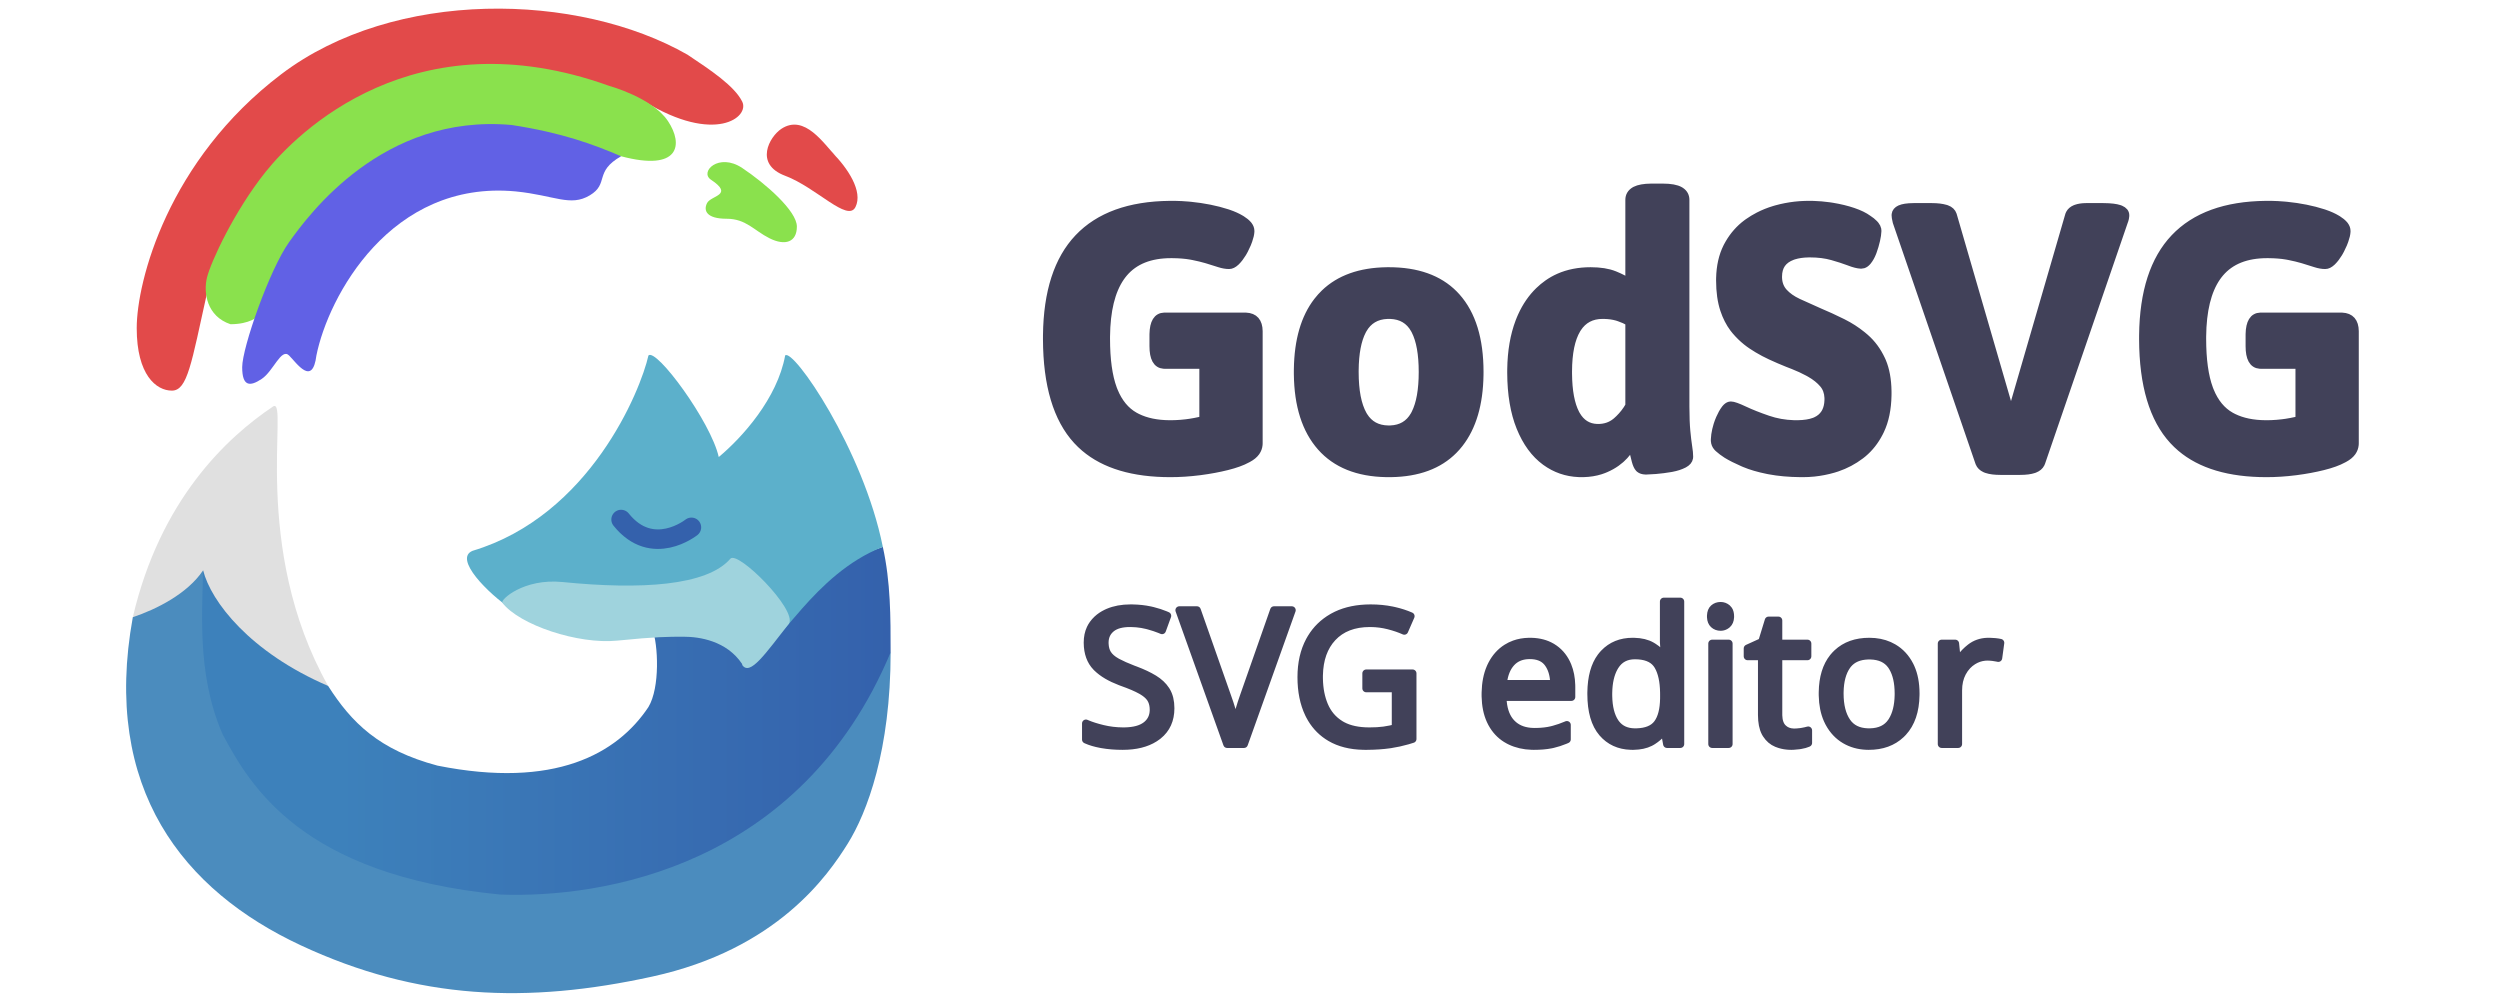
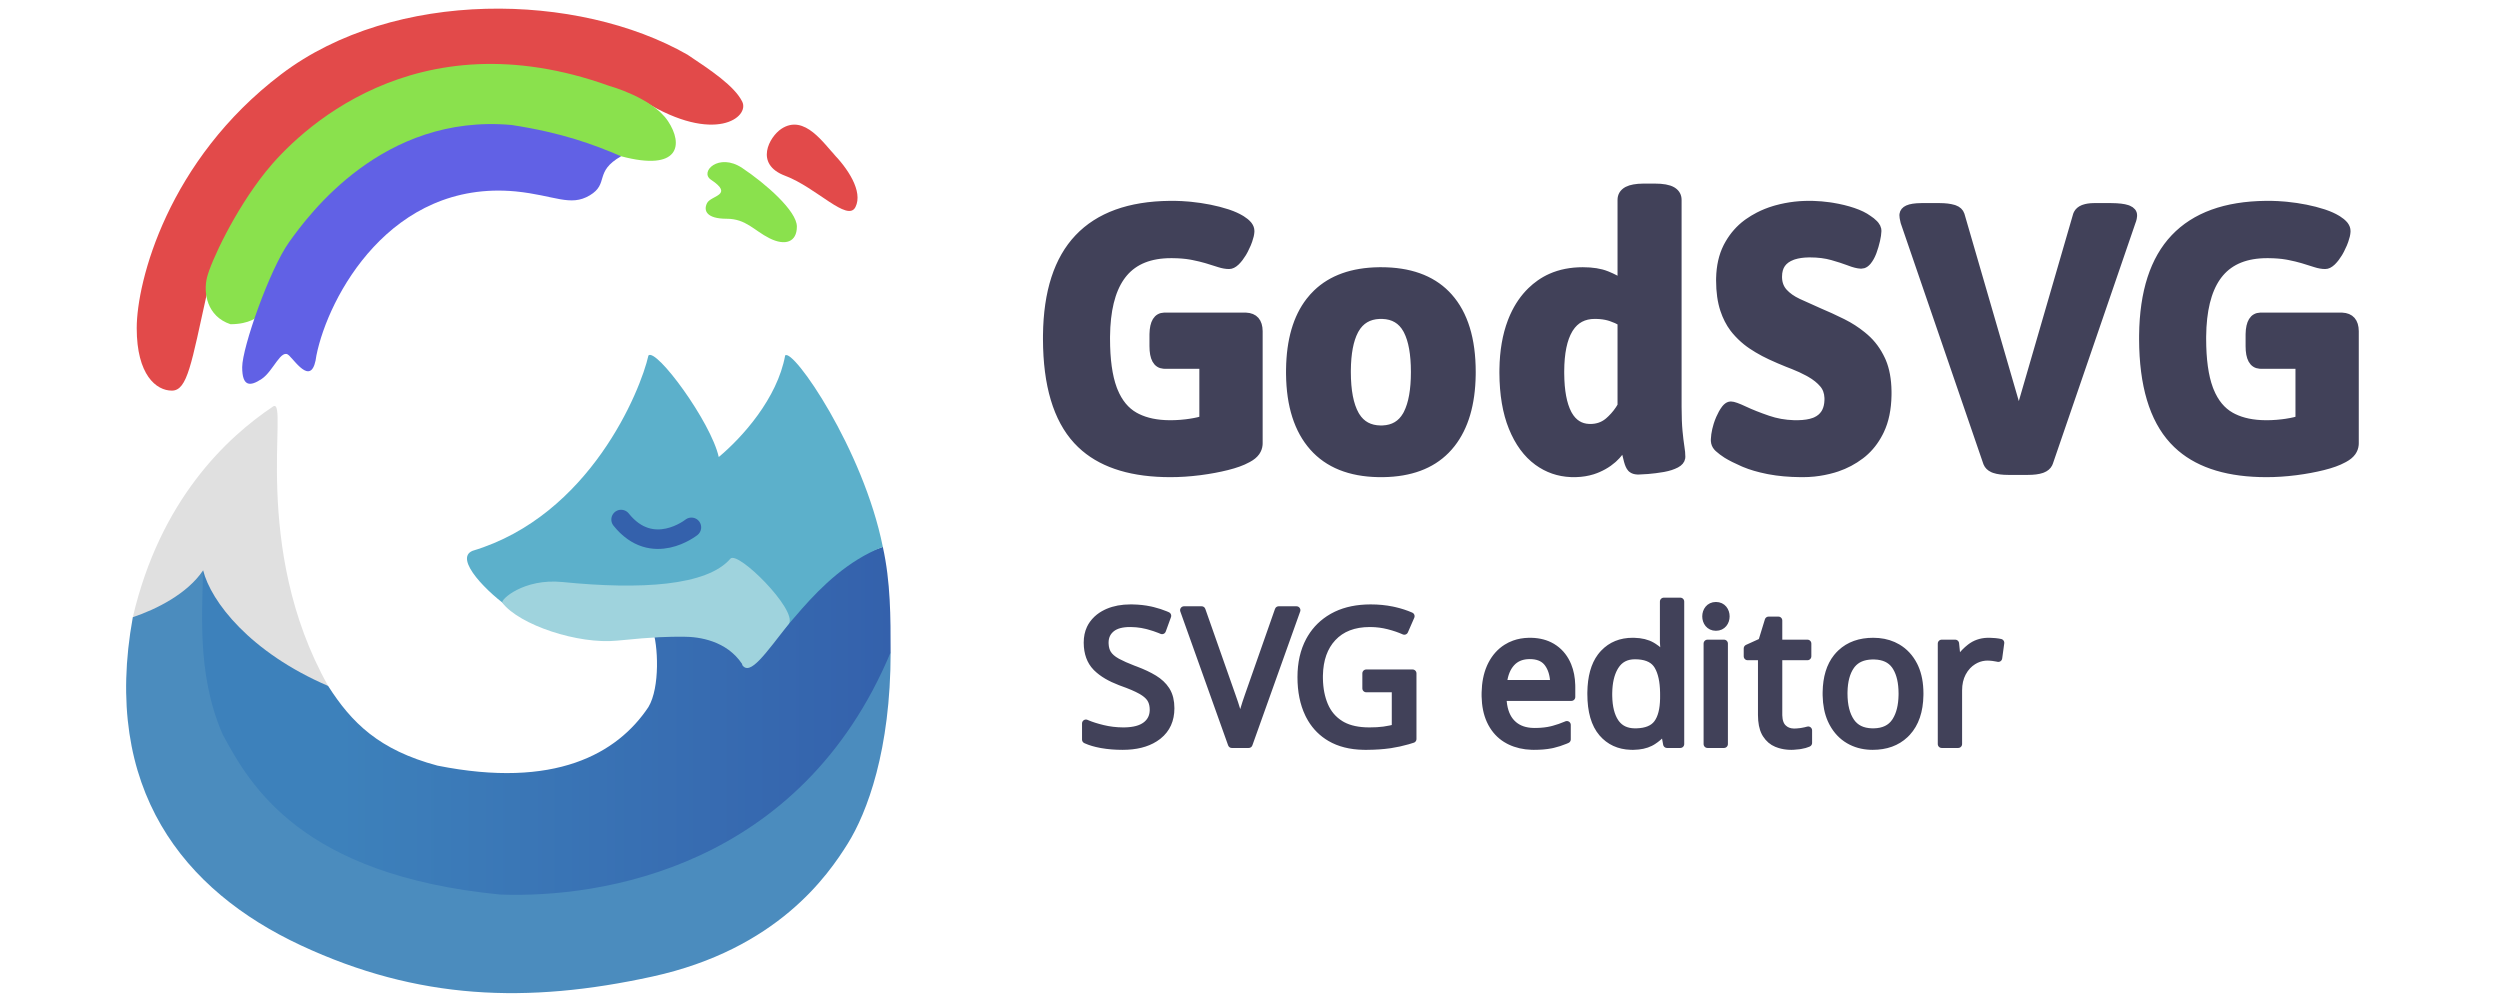
<svg xmlns="http://www.w3.org/2000/svg" width="320" height="128" viewBox="0 0 320 128">
  <linearGradient id="a" x2="1">
    <stop stop-color="#3d81bb" offset=".2" />
    <stop stop-color="#3461ac" offset="1" />
  </linearGradient>
  <path d="M114 83.5c0 12.5-3 20.5-5.5 24.5s-9 13.5-25 17-30 3-45-4S13 101 17 79l9-8q23 51 79 18z" fill="#4b8cbe" />
  <path d="M42 87.8c3 4.7 6.5 8.2 14 10.2 15 3 23-1.5 27-7.5 1.5-2.5 1.25-8 .5-10L113 70c1 4.5 1 9 1 13.5-11.5 27.5-37 31.5-50 31-25.5-2.5-32-14-35.5-20.5C25 86 26 77.5 26 72z" fill="url(#a)" />
  <path d="M17 79c3.5-15 12-23 18-27 2-1-3 18 7 35.8C32 83.5 27 77 26 73c-2 3-6 5-9 6z" fill="#e0e0e0" />
  <path d="M65.5 78c-3-2-7.5-6.5-5-7.5C75.5 66 82 50 83 45.5c1-1 8 8.5 9 13 3-2.5 7.5-7.5 8.5-13 1-1 10 12 12.5 24.5-9 3.5-13.5 13.5-15 12z" fill="#5cb0cb" />
  <path d="M95 85c-2-3-5.5-3.5-7.5-3.5s-3.5 0-8.5.5-12.5-2-14.7-4.84C64 76.8 67 74 72 74.5c10 1 18.5.5 21.5-3 1-1 8.5 6.5 7.5 8.31-3 3.8-5 6.8-6 5.3z" fill="#9fd3dd" />
  <path d="M88.5 67.5s-5 4-9-1" fill="none" stroke="#3461ac" stroke-width="2.5" stroke-linecap="round" />
  <path d="M26.5 37.5C24.5 46.5 24 50 22 50s-4.5-2-4.5-8 4-21.5 18.5-32.5S74-1 88 7c3 2 6 4 7 6s-3.5 5.5-12.5 0L68 9.5zm80-18c2 2 4 5 3 7s-5-2.5-9-4-2-5-.5-6c3-2 5.5 2 7 3.5z" fill="#e24a4a" />
  <path d="M78 11s5.5 1.5 7.5 4.5 1.5 6.5-6 4.5q-32-5.5-46.5 20.5s-1 1-3.5 1c-3-1-3.5-4-3-6S30 27 34 22 53 2 78 11zm13 12c-1.5-1 1-3.5 4-1.5s7 5.5 7 7.5-1.5 2.5-3.5 1.5-3-2.5-5.5-2.5-3-1-2.5-2 3.5-1 .5-3z" fill="#8ae14d" />
  <path d="M79.5 20c-3.5 2-1.5 3.5-4 5s-4.5 0-9.5-.5C50 23 42 38 40.5 45.5c-.5 4-2.5 1-3.5 0s-2 2-3.5 3-2.5 1-2.5-1.5 3.5-12.5 6-16 12-16.5 28.5-15c6.5 1 10.5 2.5 14 4z" fill="#6161e5" />
-   <path d="M156.368 52.848l-2.352 3.552v-9.696h-4.944a1.623 1.623 0 01-.121-.004q-1.319-.099-1.319-2.396v-1.392a7.633 7.633 0 01.001-.148q.043-2.211 1.388-2.251a1.683 1.683 0 01.051-.001h10.272a3.099 3.099 0 01.136.003q1.622.071 1.64 1.876a4.086 4.086 0 010 .041v14.304a2.075 2.075 0 01-.009.192q-.046.493-.331.907a2.098 2.098 0 01-.02.029q-.33.461-1.001.822a4.859 4.859 0 01-.127.066q-.96.528-2.592.936-1.577.394-3.401.632a36.325 36.325 0 01-.127.016q-1.896.24-3.72.24-7.11 0-10.955-3.265a10.965 10.965 0 01-.973-.935q-3.835-4.169-3.864-12.948a40.579 40.579 0 010-.132 35.974 35.974 0 01.002-.4q.093-8.292 4.03-12.44 3.955-4.166 11.696-4.246a29.47 29.47 0 01.304-.002 22.513 22.513 0 01.435.004q.773.015 1.578.083a26.511 26.511 0 01.363.033 24.686 24.686 0 011.218.15 24.502 24.502 0 011.206.21q1.2.24 2.232.576a12.113 12.113 0 01.191.064q.909.313 1.561.704a5.209 5.209 0 01.136.082q.481.301.776.638a1.714 1.714 0 01.078.095q.129.172.194.353a1.087 1.087 0 01.064.368 1.886 1.886 0 01-.002.092q-.023.458-.262 1.132a8.808 8.808 0 01-.169.44q-.157.376-.351.746a9.821 9.821 0 01-.152.278 7.278 7.278 0 01-.103.176q-.365.604-.785 1.024a2.828 2.828 0 01-.075.072q-.439.408-.837.408-.576 0-1.248-.216-.614-.197-1.387-.434a155.504 155.504 0 00-.149-.046 13.763 13.763 0 00-.164-.049q-.736-.215-1.652-.397a26.554 26.554 0 00-.176-.034 9.405 9.405 0 00-.143-.026q-1.007-.177-2.326-.189a21.292 21.292 0 00-.195-.001q-3.994 0-6.035 2.403a6.643 6.643 0 00-.229.285 7.089 7.089 0 00-.187.258q-1.805 2.614-1.852 7.585a28.298 28.298 0 00-.001.269q0 4.022.886 6.412a9.188 9.188 0 00.026.068 9.596 9.596 0 00.088.222q.91 2.226 2.648 3.21a6.65 6.65 0 00.335.177q1.702.839 4.132.855a14.391 14.391 0 00.093 0 17.272 17.272 0 00.625-.011q.724-.026 1.432-.114a16.255 16.255 0 00.487-.067q1.223-.188 2.284-.514a13.676 13.676 0 00.044-.014 13.624 13.624 0 00.133-.042q.898-.29 1.463-.614a4.082 4.082 0 00.108-.064zM296.672 52.848l-2.352 3.552v-9.696h-4.944a1.623 1.623 0 01-.121-.004q-1.319-.099-1.319-2.396v-1.392a7.633 7.633 0 01.001-.148q.043-2.211 1.388-2.251a1.683 1.683 0 01.051-.001h10.272a3.099 3.099 0 01.136.003q1.622.071 1.64 1.876a4.086 4.086 0 010 .041v14.304a2.075 2.075 0 01-.009.192q-.046.493-.331.907a2.098 2.098 0 01-.02.029q-.33.461-1.001.822a4.859 4.859 0 01-.127.066q-.96.528-2.592.936-1.577.394-3.401.632a36.325 36.325 0 01-.127.016q-1.896.24-3.72.24-7.11 0-10.955-3.265a10.965 10.965 0 01-.973-.935q-3.835-4.169-3.864-12.948a40.579 40.579 0 010-.132 35.974 35.974 0 01.002-.4q.093-8.292 4.03-12.44 3.955-4.166 11.696-4.246a29.47 29.47 0 01.304-.002 22.513 22.513 0 01.435.004q.773.015 1.578.083a26.511 26.511 0 01.363.033 24.686 24.686 0 011.218.15 24.502 24.502 0 011.206.21q1.2.24 2.232.576a12.113 12.113 0 01.191.064q.909.313 1.561.704a5.209 5.209 0 01.136.082q.481.301.776.638a1.714 1.714 0 01.078.095q.129.172.194.353a1.087 1.087 0 01.064.368 1.886 1.886 0 01-.002.092q-.023.458-.262 1.132a8.808 8.808 0 01-.169.44q-.157.376-.351.746a9.821 9.821 0 01-.152.278 7.278 7.278 0 01-.103.176q-.365.604-.785 1.024a2.828 2.828 0 01-.075.072q-.439.408-.837.408-.576 0-1.248-.216-.614-.197-1.387-.434a155.504 155.504 0 00-.149-.046 13.763 13.763 0 00-.164-.049q-.736-.215-1.652-.397a26.554 26.554 0 00-.176-.034 9.405 9.405 0 00-.143-.026q-1.007-.177-2.326-.189a21.292 21.292 0 00-.195-.001q-3.994 0-6.035 2.403a6.643 6.643 0 00-.229.285 7.089 7.089 0 00-.187.258q-1.805 2.614-1.852 7.585a28.298 28.298 0 00-.001.269q0 4.022.886 6.412a9.188 9.188 0 00.026.068 9.596 9.596 0 00.088.222q.91 2.226 2.648 3.21a6.65 6.65 0 00.335.177q1.702.839 4.132.855a14.391 14.391 0 00.093 0 17.272 17.272 0 00.625-.011q.724-.026 1.432-.114a16.255 16.255 0 00.487-.067q1.223-.188 2.284-.514a13.676 13.676 0 00.044-.014 13.624 13.624 0 00.133-.042q.898-.29 1.463-.614a4.082 4.082 0 00.108-.064zM258.56 60.288h-2.496q-1.105 0-1.762-.224a2.536 2.536 0 01-.11-.04 2.105 2.105 0 01-.117-.05q-.522-.242-.713-.7a1.296 1.296 0 01-.034-.09l-10.56-30.768q-.048-.24-.096-.456a2.205 2.205 0 01-.023-.12q-.025-.15-.025-.288a.898.898 0 01.007-.11q.055-.445.566-.681a1.745 1.745 0 01.003-.001q.549-.252 1.709-.263a11.362 11.362 0 01.115-.001h2.256q1.056 0 1.776.216a2.139 2.139 0 01.109.036q.626.225.803.756l7.344 25.296h.192l7.344-25.296a1.306 1.306 0 01.069-.158q.213-.407.699-.61a2.464 2.464 0 01.139-.053q.487-.169 1.157-.185a5.963 5.963 0 01.144-.002h2.064a17.082 17.082 0 01.165.001q1.326.013 1.986.234a2.199 2.199 0 01.081.029 2.092 2.092 0 01.084.034q.612.263.612.758a1.632 1.632 0 01-.005.122q-.009.118-.034.244a2.3 2.3 0 01-.009.042q-.048.216-.144.456l-10.56 30.768a1.27 1.27 0 01-.072.172q-.225.445-.792.668a2.534 2.534 0 01-.108.04q-.658.224-1.764.224zM230.47 60.575q-2.22-.021-3.998-.359a23.065 23.065 0 01-.235-.046q-1.7-.341-2.94-.862a10.385 10.385 0 01-.065-.028 28.646 28.646 0 01-.166-.072q-1.232-.537-2.042-1.032-.628-.404-1.047-.787a4.945 4.945 0 01-.057-.053 1.591 1.591 0 01-.098-.101q-.304-.343-.331-.794a1.487 1.487 0 01-.003-.089 4.171 4.171 0 01.003-.146q.018-.523.165-1.174a8.063 8.063 0 01.171-.635q.131-.418.309-.829.312-.72.672-1.2a2.18 2.18 0 01.056-.072q.261-.319.535-.389a.62.62 0 01.153-.019q.432 0 1.704.6t3.024 1.2q1.585.543 3.307.595a12.139 12.139 0 00.365.005 11.148 11.148 0 00.172-.001q1.276-.02 2.108-.335a3.376 3.376 0 00.176-.072q.749-.333 1.158-.968a2.546 2.546 0 00.01-.016 2.526 2.526 0 00.13-.231q.296-.598.323-1.423a5.133 5.133 0 00.003-.17 3.941 3.941 0 00-.004-.178q-.047-1.034-.644-1.742-.648-.768-1.704-1.368a14.162 14.162 0 00-.251-.139q-.866-.469-1.899-.877a21.296 21.296 0 00-.226-.088 39.066 39.066 0 01-.496-.193q-1.076-.428-2.168-.935a17.611 17.611 0 01-1.671-.883 17.855 17.855 0 01-.729-.461 9.655 9.655 0 01-.699-.513q-.745-.6-1.389-1.359a6.852 6.852 0 01-.255-.32q-.755-1.007-1.209-2.368-.528-1.584-.528-3.744a13.316 13.316 0 01.003-.301q.052-2.283.893-3.969a7.244 7.244 0 01.088-.17 9.556 9.556 0 01.19-.34q.886-1.512 2.237-2.523a8.425 8.425 0 01.189-.137 11.204 11.204 0 011.334-.808q.96-.495 2.031-.815a12.714 12.714 0 01.283-.081 15.537 15.537 0 011.142-.267q1.199-.233 2.432-.275a16.025 16.025 0 01.554-.01 19.41 19.41 0 01.573.008q1.017.03 2.002.168a17.802 17.802 0 01.425.064q1.464.24 2.664.648 1.2.408 1.92.936.45.286.761.608a3.077 3.077 0 01.103.112 1.918 1.918 0 01.069.084q.201.257.251.515a.892.892 0 01.016.169 2.962 2.962 0 01-.001.092q-.015.458-.167 1.132-.168.744-.432 1.464a5.767 5.767 0 01-.066.171q-.244.607-.582 1.029a2.084 2.084 0 01-.066.079q-.247.279-.514.364a.774.774 0 01-.236.037 1.983 1.983 0 01-.092-.002q-.557-.026-1.42-.358a17.171 17.171 0 00-.118-.045q-.897-.337-2.09-.675-1.272-.36-2.856-.36a10.433 10.433 0 00-.166.001q-1.111.018-1.914.275a4.244 4.244 0 00-.176.06q-.912.336-1.368.984-.455.646-.456 1.65a4.329 4.329 0 000 .006 3.847 3.847 0 00.004.185q.052 1.077.716 1.807.683.752 1.82 1.287a8.293 8.293 0 00.124.057 1075.979 1075.979 0 00.289.13q1.098.495 2.327 1.046 1.415.593 2.873 1.317a54.655 54.655 0 01.151.075q1.32.66 2.463 1.586a13.673 13.673 0 01.369.31q1.296 1.128 2.088 2.832a6.731 6.731 0 01.096.216q.661 1.565.694 3.797a15.97 15.97 0 01.002.235 16.715 16.715 0 01-.003.307q-.048 2.633-.933 4.493a10.154 10.154 0 01-.15.303q-.811 1.568-2.059 2.617a7.848 7.848 0 01-.311.248q-1.383 1.048-3.021 1.601a11.012 11.012 0 01-.483.151q-1.222.351-2.464.479a13.911 13.911 0 01-1.424.073 31.381 31.381 0 01-.298-.001zM208.544 36.192v-10.608q0-.768.696-1.176a1.781 1.781 0 01.09-.049q.668-.342 2.003-.358a11.137 11.137 0 01.139-.001h1.344q1.522 0 2.219.4a1.693 1.693 0 01.013.008 1.851 1.851 0 01.105.066q.591.402.591 1.11v26.256a71.89 71.89 0 000 .228q.007 1.952.12 3.132.113 1.179.227 1.908a14.939 14.939 0 00.013.084q.12.744.12 1.272a.896.896 0 01-.012.145q-.076.466-.655.776a2.351 2.351 0 01-.029.015q-.653.338-1.559.506a8.189 8.189 0 01-.121.022q-.984.168-1.872.24a48.483 48.483 0 01-.109.009q-.756.059-1.119.063a4.558 4.558 0 01-.044 0 2.342 2.342 0 01-.105-.002q-.467-.021-.725-.233a.791.791 0 01-.034-.029.837.837 0 01-.058-.058q-.247-.276-.418-.911a5.192 5.192 0 01-.004-.015q-.183-.685-.452-1.935a99.166 99.166 0 01-.028-.129q-.499.998-1.362 1.781a6.8 6.8 0 01-.102.091 6.789 6.789 0 01-.519.41q-.621.442-1.357.76a8.208 8.208 0 01-.308.126 6.604 6.604 0 01-.387.135q-.978.308-2.122.341a9.586 9.586 0 01-.275.004 8.835 8.835 0 01-.362-.007q-2.367-.097-4.259-1.473a8.307 8.307 0 01-.011-.008q-2.04-1.488-3.216-4.392-1.159-2.862-1.176-6.959a29.452 29.452 0 010-.121 25.337 25.337 0 01.003-.367q.05-3.448 1.044-6.065a13.076 13.076 0 01.153-.384 12.826 12.826 0 01.144-.333q.862-1.913 2.226-3.235a9.271 9.271 0 011.11-.92 8.326 8.326 0 011.426-.809q1.802-.799 4.07-.799 1.824 0 3.024.48a14.532 14.532 0 01.148.06q.999.413 1.648.86a5.199 5.199 0 01.124.088zM208.544 51.936v-10.704a3.757 3.757 0 00-.102-.063q-.469-.277-1.174-.521a10.559 10.559 0 00-.116-.04 4.72 4.72 0 00-.206-.064q-.715-.202-1.611-.222a8.919 8.919 0 00-.199-.002q-2.127 0-3.229 1.714a4.765 4.765 0 00-.083.134q-1.091 1.826-1.104 5.362a23.262 23.262 0 000 .086 25.006 25.006 0 00.001.217q.029 3.321.946 5.086a5.238 5.238 0 00.013.025 4.808 4.808 0 00.092.167q.915 1.582 2.624 1.654a3.915 3.915 0 00.164.003q1.294 0 2.235-.747a3.659 3.659 0 00.141-.117 8.052 8.052 0 00.299-.276q.381-.371.702-.782a7.404 7.404 0 00.607-.91zM177.422 60.573q-5.451-.102-8.334-3.357-2.91-3.286-2.975-9.325a25.768 25.768 0 01-.001-.275 26.024 26.024 0 01.003-.366q.077-5.531 2.523-8.694a9.514 9.514 0 01.45-.54 9.206 9.206 0 01.457-.473q2.861-2.76 7.938-2.837a19.341 19.341 0 01.293-.002q5.401 0 8.335 2.961a9.136 9.136 0 01.329.351q2.952 3.312 2.952 9.6a25.836 25.836 0 01-.003.375q-.081 5.584-2.593 8.796a9.772 9.772 0 01-.356.429 9.201 9.201 0 01-.38.407q-2.848 2.871-7.989 2.951a19.059 19.059 0 01-.295.002 18.991 18.991 0 01-.354-.003zM177.776 54.96a5.236 5.236 0 00.209-.004q2.056-.082 3.042-1.802a4.565 4.565 0 00.037-.066 5.439 5.439 0 00.094-.179q.938-1.862.938-5.293 0-3.438-.941-5.278a5.277 5.277 0 00-.091-.17q-.99-1.773-3.107-1.845a5.331 5.331 0 00-.181-.003 5.308 5.308 0 00-.209.004q-2.096.083-3.103 1.844a5.245 5.245 0 00-.097.177q-.929 1.783-.958 5.061a24.017 24.017 0 00-.001.21q0 3.6 1.056 5.472a4.547 4.547 0 00.102.171q1.042 1.673 3.138 1.701a5.371 5.371 0 00.072 0zM174.88 88.112v-1.92h5.928v8.4a18.003 18.003 0 01-.654.201q-1.07.306-2.154.471a15.466 15.466 0 01-.179.026q-1.261.178-2.817.189a29.42 29.42 0 01-.22.001 12.952 12.952 0 01-.289-.003q-2.475-.055-4.199-1.065a7.124 7.124 0 01-.361-.226q-1.45-.97-2.289-2.577a7.991 7.991 0 01-.122-.245q-.948-1.98-.948-4.692 0-2.688 1.056-4.656a7.961 7.961 0 01.206-.361q.991-1.635 2.676-2.612a8.345 8.345 0 01.154-.087 7.654 7.654 0 01.411-.211q1.837-.873 4.332-.881a14.37 14.37 0 01.045 0q1.44 0 2.724.264a13.61 13.61 0 01.318.069q1.104.255 2.07.675l-.816 1.872q-.878-.393-1.966-.674a15.906 15.906 0 00-.086-.022q-1.068-.27-2.209-.287a10.338 10.338 0 00-.155-.001q-3.072 0-4.788 1.848-1.652 1.779-1.714 4.826a11.772 11.772 0 00-.002.238 12.344 12.344 0 00.003.253q.038 1.885.657 3.359.658 1.567 2.067 2.442a5.623 5.623 0 00.009.006 4.687 4.687 0 00.25.144q1.352.726 3.434.732a12.053 12.053 0 00.036 0q1.053 0 1.814-.105a7.893 7.893 0 00.106-.015q.792-.12 1.44-.288v-5.088h-3.768zM139 94.664v-2.064a7.835 7.835 0 00.11.048q.834.356 2.038.648 1.251.304 2.582.312a11.963 11.963 0 00.07 0 9.571 9.571 0 00.178-.002q1.788-.033 2.714-.742a2.846 2.846 0 00.146-.119q.788-.691.824-1.789a3.242 3.242 0 00.002-.108q0-.679-.235-1.185a2.116 2.116 0 00-.125-.231 2.014 2.014 0 00-.085-.125q-.351-.478-1.068-.896a6.017 6.017 0 00-.083-.047q-.876-.492-2.436-1.044a14.892 14.892 0 01-.236-.088q-1.908-.728-2.955-1.747a5.168 5.168 0 01-.109-.109q-1.096-1.131-1.116-3.072a7.029 7.029 0 010-.072q0-1 .372-1.788a3.539 3.539 0 01.324-.552 4.087 4.087 0 01.535-.609q.501-.468 1.177-.791a5.639 5.639 0 01.22-.1q1.236-.528 2.844-.528a14.832 14.832 0 01.263.002q1.214.022 2.245.244a9.438 9.438 0 01.084.018 13.39 13.39 0 01.29.068q.857.213 1.594.519a9.386 9.386 0 01.252.109l-.672 1.848a11.138 11.138 0 00-.281-.117q-.656-.262-1.391-.463a14.689 14.689 0 00-.26-.068 8.47 8.47 0 00-.652-.138q-.67-.114-1.372-.125a9.572 9.572 0 00-.148-.001q-1.515 0-2.327.607a2.228 2.228 0 00-.097.077 2.514 2.514 0 00-.144.131q-.645.632-.671 1.601a3.054 3.054 0 00-.001.08 3.958 3.958 0 00.003.159q.031.759.357 1.281.36.576 1.176 1.032a8.452 8.452 0 00.104.057q.755.408 1.961.873a31.438 31.438 0 00.143.054 21.135 21.135 0 01.187.069q1.39.523 2.369 1.119.984.6 1.521 1.424a3.863 3.863 0 01.063.1q.54.888.54 2.232 0 2.225-1.578 3.491a4.767 4.767 0 01-.078.061 5.172 5.172 0 01-.376.263q-1.587 1.009-4.088 1.009-1.44 0-2.664-.216a12.706 12.706 0 01-.151-.028q-1.062-.2-1.804-.533a5.123 5.123 0 01-.085-.039zM163.072 78.104h2.28l-6.12 17.136h-2.16l-6.12-17.136h2.256l3.864 10.992q.346.953.595 1.798a23.917 23.917 0 01.053.182 26.125 26.125 0 01.065.23q.208.754.35 1.451a19.064 19.064 0 01.017.083q.168-.84.432-1.776a25.582 25.582 0 01.068-.235q.244-.835.58-1.781l3.84-10.944zM212.968 84.032h.144a17.351 17.351 0 00-.005-.061q-.023-.284-.071-.777a108.689 108.689 0 00-.008-.086q-.055-.563-.06-.912a4.693 4.693 0 010-.06v-5.136h2.112v18.24h-1.704l-.312-1.728h-.096a4.469 4.469 0 01-.27.346q-.462.533-1.111.95a6.077 6.077 0 01-.155.096 3.315 3.315 0 01-.217.119q-.865.435-2.129.456a7.757 7.757 0 01-.126.001 6.717 6.717 0 01-.223-.004q-2.245-.074-3.617-1.664-1.44-1.668-1.44-4.98a14.766 14.766 0 01.001-.205q.041-2.928 1.252-4.551a4.682 4.682 0 01.199-.248 5.313 5.313 0 01.185-.205q1.417-1.487 3.667-1.487a7.754 7.754 0 01.184.002q1.363.033 2.252.55a6.106 6.106 0 01.231.141q.792.51 1.317 1.203zM201.136 87.944v1.272h-8.808a8.858 8.858 0 00.007.202q.082 1.826.909 2.888a3.38 3.38 0 00.2.234 3.399 3.399 0 00.28.267q.971.825 2.525.87a6.264 6.264 0 00.183.003 12.73 12.73 0 00.227-.002q1.082-.019 1.938-.224a6.881 6.881 0 00.007-.002 10.585 10.585 0 00.298-.076q.765-.208 1.568-.546a14.562 14.562 0 00.09-.038v1.848a11.374 11.374 0 01-.246.104q-.777.32-1.54.497a8.916 8.916 0 01-.158.035 7.233 7.233 0 01-.121.025q-.921.179-2.159.179a8.708 8.708 0 01-.282-.005q-1.517-.049-2.733-.632a5.926 5.926 0 01-.213-.107 5.261 5.261 0 01-.336-.194q-1.127-.708-1.804-1.944a6.181 6.181 0 01-.044-.082 5.707 5.707 0 01-.15-.307q-.59-1.299-.628-3.065a11.396 11.396 0 01-.002-.24 12.27 12.27 0 01.003-.262q.039-1.827.627-3.189a6.304 6.304 0 01.078-.173 6.646 6.646 0 01.114-.232q.694-1.344 1.878-2.096a5.021 5.021 0 011-.489q.841-.302 1.827-.325a6.993 6.993 0 01.161-.002 7.42 7.42 0 01.205.003q1.479.041 2.571.677a4.499 4.499 0 01.068.04q1.188.72 1.824 2.028a5.619 5.619 0 01.149.334q.445 1.09.483 2.465a9.383 9.383 0 01.004.261zM231.448 93.488v1.608a1.685 1.685 0 01-.066.031q-.328.147-.894.245a7.932 7.932 0 01-.232.037q-.377.053-.736.067a6.302 6.302 0 01-.232.004 5.676 5.676 0 01-.25-.005q-.649-.029-1.231-.208a4.481 4.481 0 01-.379-.135q-.817-.334-1.336-1.142a3.699 3.699 0 01-.044-.07 2.629 2.629 0 01-.087-.154q-.437-.836-.441-2.244a9.219 9.219 0 010-.026v-7.488h-1.824v-1.008l1.848-.84.84-2.736h1.248v2.952h3.72v1.632h-3.72v7.44a4.67 4.67 0 00.002.145q.033 1.066.562 1.595.543.543 1.387.563a2.741 2.741 0 00.065.001 5.622 5.622 0 00.302-.008q.257-.014.52-.051a6.501 6.501 0 00.162-.025 11.27 11.27 0 00.115-.02q.426-.075.701-.16zM256.048 82.28l-.264 1.944a5.87 5.87 0 00-.139-.03q-.254-.052-.545-.09-.372-.048-.708-.048a3.492 3.492 0 00-.32.015q-.806.074-1.528.525a3.705 3.705 0 00-.734.601q-.372.395-.646.911-.516.972-.516 2.268v6.864h-2.112V82.376h1.728l.24 2.352h.096a6.489 6.489 0 01.329-.502q.537-.743 1.279-1.322.922-.719 2.159-.765a4.588 4.588 0 01.169-.003 7.544 7.544 0 01.137.001q.302.006.643.035a7.522 7.522 0 01.103.01q.356.035.629.098zM245.198 88.982a12.316 12.316 0 00.002-.198 12.045 12.045 0 000-.038q-.006-1.912-.621-3.291a5.773 5.773 0 00-.135-.283 6.878 6.878 0 00-.004-.008q-.756-1.47-2.084-2.248a5.38 5.38 0 00-.536-.275q-1.138-.505-2.548-.505-2.544 0-4.11 1.469a5.395 5.395 0 00-.258.259 5.131 5.131 0 00-.252.292q-1.31 1.639-1.354 4.43a12.403 12.403 0 00-.002.198 11.59 11.59 0 00.002.235q.036 1.771.618 3.09a5.958 5.958 0 00.148.311 6.719 6.719 0 00.084.159q.756 1.383 2.016 2.121 1.218.713 2.746.774a7.243 7.243 0 00.29.006q2.547 0 4.123-1.492a5.491 5.491 0 00.257-.26q1.569-1.697 1.618-4.746zM219.16 82.376h2.112v12.864h-2.112v-12.864zM243.016 88.784a11.219 11.219 90 01-.002.212q-.038 2.014-.806 3.258a4.108 4.108 90 01-.092.142q-.873 1.292-2.752 1.331a5.677 5.677 90 01-.116.001 5.467 5.467 90 01-.18-.003q-1.807-.059-2.676-1.329-.912-1.332-.912-3.612a11.058 11.058 90 01.002-.212q.041-2.129.91-3.364a3.026 3.026 90 01.149-.195q.867-1.041 2.537-1.098a5.743 5.743 90 01.194-.003 5.752 5.752 90 01.182.003q1.771.056 2.62 1.217a3.002 3.002 90 01.054.076 3.937 3.937 90 01.146.23q.736 1.252.742 3.314a11.66 11.66 90 010 .032zM212.992 89.24v-.384a14.075 14.075 0 00-.002-.223q-.034-2.146-.73-3.36a3.69 3.69 0 00-.06-.101 2.426 2.426 0 00-.168-.239q-.833-1.045-2.76-1.045-1.7 0-2.552 1.35a3.588 3.588 0 00-.004.006 4.338 4.338 0 00-.128.218q-.689 1.252-.722 3.214a11.874 11.874 0 00-.002.204 12.074 12.074 0 00.002.214q.038 2.15.85 3.362a3.145 3.145 0 00.124.173q.833 1.077 2.393 1.099a4.629 4.629 0 00.063 0 7.152 7.152 0 00.189-.002q1.89-.05 2.679-1.114.795-1.072.827-3.194a11.928 11.928 0 00.001-.178zM192.376 87.536h6.552a7.062 7.062 0 00-.006-.202q-.064-1.494-.762-2.45a2.373 2.373 0 00-.16-.197q-.747-.823-2.192-.823a4.524 4.524 0 00-.187.004q-1.37.056-2.189.955a3.027 3.027 0 00-.012.013q-.827.918-1.023 2.509a7.499 7.499 0 00-.021.191zM220.24 77.552q.48 0 .852.324a.933.933 0 01.171.198q.201.31.201.822a2.27 2.27 0 01-.003.118q-.03.584-.369.89a1.474 1.474 0 01-.107.088q-.274.204-.602.24a1.309 1.309 0 01-.143.008q-.528 0-.888-.336-.328-.306-.357-.891a2.347 2.347 0 01-.003-.117 2.528 2.528 0 01.002-.106q.026-.615.358-.914.36-.324.888-.324z" fill="#414159" stroke="#414159" stroke-linejoin="round" />
+   <path d="M154.016 46.704h-4.944a1.623 1.623 0 01-.121-.004q-1.319-.099-1.319-2.396v-1.392a7.633 7.633 0 01.001-.148q.043-2.211 1.388-2.251a1.683 1.683 0 01.051-.001h10.272a3.099 3.099 0 01.136.003q1.622.071 1.64 1.876a4.086 4.086 0 010 .041v14.304a2.075 2.075 0 01-.009.192q-.046.493-.331.907a2.098 2.098 0 01-.02.029q-.33.461-1.001.822a4.859 4.859 0 01-.127.066q-.96.528-2.592.936-1.577.394-3.401.632a36.325 36.325 0 01-.127.016q-1.896.24-3.72.24-7.11 0-10.955-3.265a10.965 10.965 0 01-.973-.935q-3.835-4.169-3.864-12.948a40.579 40.579 0 010-.132 35.974 35.974 0 01.002-.4q.093-8.292 4.03-12.44 3.955-4.166 11.696-4.246a29.47 29.47 0 01.304-.002 22.513 22.513 0 01.435.004q.773.015 1.578.083a26.511 26.511 0 01.363.033 24.686 24.686 0 011.218.15 24.502 24.502 0 011.206.21q1.2.24 2.232.576a12.113 12.113 0 01.191.064q.909.313 1.561.704a5.209 5.209 0 01.136.082q.481.301.776.638a1.714 1.714 0 01.078.095q.129.172.194.353a1.087 1.087 0 01.064.368 1.886 1.886 0 01-.002.092q-.023.458-.262 1.132a8.808 8.808 0 01-.169.44q-.157.376-.351.746a9.821 9.821 0 01-.152.278 7.278 7.278 0 01-.103.176q-.365.604-.785 1.024a2.828 2.828 0 01-.075.072q-.439.408-.837.408-.576 0-1.248-.216-.614-.197-1.387-.434a155.504 155.504 0 00-.149-.046 13.763 13.763 0 00-.164-.049q-.736-.215-1.652-.397a26.554 26.554 0 00-.176-.034 9.405 9.405 0 00-.143-.026q-1.007-.177-2.326-.189a21.292 21.292 0 00-.195-.001q-3.994 0-6.035 2.403a6.643 6.643 0 00-.229.285 7.089 7.089 0 00-.187.258q-1.805 2.614-1.852 7.585a28.298 28.298 0 00-.001.269q0 4.022.886 6.412a9.188 9.188 0 00.026.068 9.596 9.596 0 00.088.222q.91 2.226 2.648 3.21a6.65 6.65 0 00.335.177q1.702.839 4.132.855a14.391 14.391 0 00.093 0 17.272 17.272 0 00.625-.011q.724-.026 1.432-.114a16.255 16.255 0 00.487-.067q1.223-.188 1.68-.396zM294.32 46.704h-4.944a1.623 1.623 0 01-.121-.004q-1.319-.099-1.319-2.396v-1.392a7.633 7.633 0 01.001-.148q.043-2.211 1.388-2.251a1.683 1.683 0 01.051-.001h10.272a3.099 3.099 0 01.136.003q1.622.071 1.64 1.876a4.086 4.086 0 010 .041v14.304a2.075 2.075 0 01-.009.192q-.046.493-.331.907a2.098 2.098 0 01-.02.029q-.33.461-1.001.822a4.859 4.859 0 01-.127.066q-.96.528-2.592.936-1.577.394-3.401.632a36.325 36.325 0 01-.127.016q-1.896.24-3.72.24-7.11 0-10.955-3.265a10.965 10.965 0 01-.973-.935q-3.835-4.169-3.864-12.948a40.579 40.579 0 010-.132 35.974 35.974 0 01.002-.4q.093-8.292 4.03-12.44 3.955-4.166 11.696-4.246a29.47 29.47 0 01.304-.002 22.513 22.513 0 01.435.004q.773.015 1.578.083a26.511 26.511 0 01.363.033 24.686 24.686 0 011.218.15 24.502 24.502 0 011.206.21q1.2.24 2.232.576a12.113 12.113 0 01.191.064q.909.313 1.561.704a5.209 5.209 0 01.136.082q.481.301.776.638a1.714 1.714 0 01.078.095q.129.172.194.353a1.087 1.087 0 01.064.368 1.886 1.886 0 01-.002.092q-.023.458-.262 1.132a8.808 8.808 0 01-.169.44q-.157.376-.351.746a9.821 9.821 0 01-.152.278 7.278 7.278 0 01-.103.176q-.365.604-.785 1.024a2.828 2.828 0 01-.075.072q-.439.408-.837.408-.576 0-1.248-.216-.614-.197-1.387-.434a155.504 155.504 0 00-.149-.046 13.763 13.763 0 00-.164-.049q-.736-.215-1.652-.397a26.554 26.554 0 00-.176-.034 9.405 9.405 0 00-.143-.026q-1.007-.177-2.326-.189a21.292 21.292 0 00-.195-.001q-3.994 0-6.035 2.403a6.643 6.643 0 00-.229.285 7.089 7.089 0 00-.187.258q-1.805 2.614-1.852 7.585a28.298 28.298 0 00-.001.269q0 4.022.886 6.412a9.188 9.188 0 00.026.068 9.596 9.596 0 00.088.222q.91 2.226 2.648 3.21a6.65 6.65 0 00.335.177q1.702.839 4.132.855a14.391 14.391 0 00.093 0 17.272 17.272 0 00.625-.011q.724-.026 1.432-.114a16.255 16.255 0 00.487-.067q1.223-.188 1.68-.396zM259.56 60.288h-2.496q-1.105 0-1.762-.224a2.536 2.536 0 01-.11-.04 2.105 2.105 0 01-.117-.05q-.522-.242-.713-.7a1.296 1.296 0 01-.034-.09l-10.56-30.768q-.048-.24-.096-.456a2.205 2.205 0 01-.023-.12q-.025-.15-.025-.288a.898.898 0 01.007-.11q.055-.445.566-.681a1.745 1.745 0 01.003-.001q.549-.252 1.709-.263a11.362 11.362 0 01.115-.001h2.256q1.056 0 1.776.216a2.139 2.139 0 01.109.036q.626.225.803.756l7.344 25.296h.192l7.344-25.296a1.306 1.306 0 01.069-.158q.213-.407.699-.61a2.464 2.464 0 01.139-.053q.487-.169 1.157-.185a5.963 5.963 0 01.144-.002h2.064a17.082 17.082 0 01.165.001q1.326.013 1.986.234a2.199 2.199 0 01.081.029 2.092 2.092 0 01.084.034q.612.263.612.758a1.632 1.632 0 01-.005.122q-.009.118-.034.244a2.3 2.3 0 01-.009.042q-.048.216-.144.456l-10.56 30.768a1.27 1.27 0 01-.072.172q-.225.445-.792.668a2.534 2.534 0 01-.108.04q-.658.224-1.764.224zM230.47 60.575q-2.22-.021-3.998-.359a23.065 23.065 0 01-.235-.046q-1.7-.341-2.94-.862a10.385 10.385 0 01-.065-.028 28.646 28.646 0 01-.166-.072q-1.232-.537-2.042-1.032-.628-.404-1.047-.787a4.945 4.945 0 01-.057-.053 1.591 1.591 0 01-.098-.101q-.304-.343-.331-.794a1.487 1.487 0 01-.003-.089 4.171 4.171 0 01.003-.146q.018-.523.165-1.174a8.063 8.063 0 01.171-.635q.131-.418.309-.829.312-.72.672-1.2a2.18 2.18 0 01.056-.072q.261-.319.535-.389a.62.62 0 01.153-.019q.432 0 1.704.6t3.024 1.2q1.585.543 3.307.595a12.139 12.139 0 00.365.005 11.148 11.148 0 00.172-.001q1.276-.02 2.108-.335a3.376 3.376 0 00.176-.072q.749-.333 1.158-.968a2.546 2.546 0 00.01-.016 2.526 2.526 0 00.13-.231q.296-.598.323-1.423a5.133 5.133 0 00.003-.17 3.941 3.941 0 00-.004-.178q-.047-1.034-.644-1.742-.648-.768-1.704-1.368a14.162 14.162 0 00-.251-.139q-.866-.469-1.899-.877a21.296 21.296 0 00-.226-.088 39.066 39.066 0 01-.496-.193q-1.076-.428-2.168-.935a17.611 17.611 0 01-1.671-.883 17.855 17.855 0 01-.729-.461 9.655 9.655 0 01-.699-.513q-.745-.6-1.389-1.359a6.852 6.852 0 01-.255-.32q-.755-1.007-1.209-2.368-.528-1.584-.528-3.744a13.316 13.316 0 01.003-.301q.052-2.283.893-3.969a7.244 7.244 0 01.088-.17 9.556 9.556 0 01.19-.34q.886-1.512 2.237-2.523a8.425 8.425 0 01.189-.137 11.204 11.204 0 011.334-.808q.96-.495 2.031-.815a12.714 12.714 0 01.283-.081 15.537 15.537 0 011.142-.267q1.199-.233 2.432-.275a16.025 16.025 0 01.554-.01 19.41 19.41 0 01.573.008q1.017.03 2.002.168a17.802 17.802 0 01.425.064q1.464.24 2.664.648 1.2.408 1.92.936.45.286.761.608a3.077 3.077 0 01.103.112 1.918 1.918 0 01.069.084q.201.257.251.515a.892.892 0 01.016.169 2.962 2.962 0 01-.001.092q-.015.458-.167 1.132-.168.744-.432 1.464a5.767 5.767 0 01-.066.171q-.244.607-.582 1.029a2.084 2.084 0 01-.066.079q-.247.279-.514.364a.774.774 0 01-.236.037 1.983 1.983 0 01-.092-.002q-.557-.026-1.42-.358a17.171 17.171 0 00-.118-.045q-.897-.337-2.09-.675-1.272-.36-2.856-.36a10.433 10.433 0 00-.166.001q-1.111.018-1.914.275a4.244 4.244 0 00-.176.06q-.912.336-1.368.984-.455.646-.456 1.65a4.329 4.329 0 000 .006 3.847 3.847 0 00.004.185q.052 1.077.716 1.807.683.752 1.82 1.287a8.293 8.293 0 00.124.057 1075.979 1075.979 0 00.289.13q1.098.495 2.327 1.046 1.415.593 2.873 1.317a54.655 54.655 0 01.151.075q1.32.66 2.463 1.586a13.673 13.673 0 01.369.31q1.296 1.128 2.088 2.832a6.731 6.731 0 01.096.216q.661 1.565.694 3.797a15.97 15.97 0 01.002.235 16.715 16.715 0 01-.003.307q-.048 2.633-.933 4.493a10.154 10.154 0 01-.15.303q-.811 1.568-2.059 2.617a7.848 7.848 0 01-.311.248q-1.383 1.048-3.021 1.601a11.012 11.012 0 01-.483.151q-1.222.351-2.464.479a13.911 13.911 0 01-1.424.073 31.381 31.381 0 01-.298-.001zM207.544 36.192v-10.608q0-.768.696-1.176a1.781 1.781 0 01.09-.049q.668-.342 2.003-.358a11.137 11.137 0 01.139-.001h1.344q1.522 0 2.219.4a1.693 1.693 0 01.013.008 1.851 1.851 0 01.105.066q.591.402.591 1.11v26.256a71.89 71.89 0 000 .228q.007 1.952.12 3.132.113 1.179.227 1.908a14.939 14.939 0 00.013.084q.12.744.12 1.272a.896.896 0 01-.012.145q-.076.466-.655.776a2.351 2.351 0 01-.029.015q-.653.338-1.559.506a8.189 8.189 0 01-.121.022q-.984.168-1.872.24a48.483 48.483 0 01-.109.009q-.756.059-1.119.063a4.558 4.558 0 01-.044 0 2.342 2.342 0 01-.105-.002q-.467-.021-.725-.233a.791.791 0 01-.034-.029.837.837 0 01-.058-.058q-.247-.276-.418-.911a5.192 5.192 0 01-.004-.015q-.183-.685-.452-1.935a99.166 99.166 0 01-.028-.129q-.499.998-1.362 1.781a6.8 6.8 0 01-.102.091 6.789 6.789 0 01-.519.41q-.621.442-1.357.76a8.208 8.208 0 01-.308.126 6.604 6.604 0 01-.387.135q-.978.308-2.122.341a9.586 9.586 0 01-.275.004 8.835 8.835 0 01-.362-.007q-2.367-.097-4.259-1.473a8.307 8.307 0 01-.011-.008q-2.04-1.488-3.216-4.392-1.159-2.862-1.176-6.959a29.452 29.452 0 010-.121 25.337 25.337 0 01.003-.367q.05-3.448 1.044-6.065a13.076 13.076 0 01.153-.384 12.826 12.826 0 01.144-.333q.862-1.913 2.226-3.235a9.271 9.271 0 011.11-.92 8.326 8.326 0 011.426-.809q1.802-.799 4.07-.799 1.824 0 3.024.48a14.532 14.532 0 01.148.06q.999.413 1.648.86a5.199 5.199 0 01.124.088zM207.544 51.936v-10.704a3.757 3.757 0 00-.102-.063q-.469-.277-1.174-.521a10.559 10.559 0 00-.116-.04 4.72 4.72 0 00-.206-.064q-.715-.202-1.611-.222a8.919 8.919 0 00-.199-.002q-2.127 0-3.229 1.714a4.765 4.765 0 00-.083.134q-1.091 1.826-1.104 5.362a23.262 23.262 0 000 .086 25.006 25.006 0 00.001.217q.029 3.321.946 5.086a5.238 5.238 0 00.013.025 4.808 4.808 0 00.092.167q.915 1.582 2.624 1.654a3.915 3.915 0 00.164.003q1.294 0 2.235-.747a3.659 3.659 0 00.141-.117 8.052 8.052 0 00.299-.276q.381-.371.702-.782a7.404 7.404 0 00.607-.91zM176.422 60.573q-5.451-.102-8.334-3.357-2.91-3.286-2.975-9.325a25.768 25.768 0 01-.001-.275 26.024 26.024 0 01.003-.366q.077-5.531 2.523-8.694a9.514 9.514 0 01.45-.54 9.206 9.206 0 01.457-.473q2.861-2.76 7.938-2.837a19.341 19.341 0 01.293-.002q5.401 0 8.335 2.961a9.136 9.136 0 01.329.351q2.952 3.312 2.952 9.6a25.836 25.836 0 01-.003.375q-.081 5.584-2.593 8.796a9.772 9.772 0 01-.356.429 9.201 9.201 0 01-.38.407q-2.848 2.871-7.989 2.951a19.059 19.059 0 01-.295.002 18.991 18.991 0 01-.354-.003zM176.776 54.96a5.236 5.236 0 00.209-.004q2.056-.082 3.042-1.802a4.565 4.565 0 00.037-.066 5.439 5.439 0 00.094-.179q.938-1.862.938-5.293 0-3.438-.941-5.278a5.277 5.277 0 00-.091-.17q-.99-1.773-3.107-1.845a5.331 5.331 0 00-.181-.003 5.308 5.308 0 00-.209.004q-2.096.083-3.103 1.844a5.245 5.245 0 00-.097.177q-.929 1.783-.958 5.061a24.017 24.017 0 00-.001.21q0 3.6 1.056 5.472a4.547 4.547 0 00.102.171q1.042 1.673 3.138 1.701a5.371 5.371 0 00.072 0zM174.88 88.112v-1.92h5.928v8.4a18.003 18.003 0 01-.654.201q-1.07.306-2.154.471a15.466 15.466 0 01-.179.026q-1.261.178-2.817.189a29.42 29.42 0 01-.22.001 12.952 12.952 0 01-.289-.003q-2.475-.055-4.199-1.065a7.124 7.124 0 01-.361-.226q-1.45-.97-2.289-2.577a7.991 7.991 0 01-.122-.245q-.948-1.98-.948-4.692 0-2.688 1.056-4.656a7.961 7.961 0 01.206-.361q.991-1.635 2.676-2.612a8.345 8.345 0 01.154-.087 7.654 7.654 0 01.411-.211q1.837-.873 4.332-.881a14.37 14.37 0 01.045 0q1.44 0 2.724.264a13.61 13.61 0 01.318.069q1.104.255 2.07.675l-.816 1.872q-.878-.393-1.966-.674a15.906 15.906 0 00-.086-.022q-1.068-.27-2.209-.287a10.338 10.338 0 00-.155-.001q-3.072 0-4.788 1.848-1.652 1.779-1.714 4.826a11.772 11.772 0 00-.002.238 12.344 12.344 0 00.003.253q.038 1.885.657 3.359.658 1.567 2.067 2.442a5.623 5.623 0 00.009.006 4.687 4.687 0 00.25.144q1.352.726 3.434.732a12.053 12.053 0 00.036 0q1.053 0 1.814-.105a7.893 7.893 0 00.106-.015q.792-.12 1.44-.288v-5.088h-3.768zM139 94.664v-2.064a7.835 7.835 0 00.11.048q.834.356 2.038.648 1.251.304 2.582.312a11.963 11.963 0 00.07 0 9.571 9.571 0 00.178-.002q1.788-.033 2.714-.742a2.846 2.846 0 00.146-.119q.788-.691.824-1.789a3.242 3.242 0 00.002-.108q0-.679-.235-1.185a2.116 2.116 0 00-.125-.231 2.014 2.014 0 00-.085-.125q-.351-.478-1.068-.896a6.017 6.017 0 00-.083-.047q-.876-.492-2.436-1.044a14.892 14.892 0 01-.236-.088q-1.908-.728-2.955-1.747a5.168 5.168 0 01-.109-.109q-1.096-1.131-1.116-3.072a7.029 7.029 0 010-.072q0-1 .372-1.788a3.539 3.539 0 01.324-.552 4.087 4.087 0 01.535-.609q.501-.468 1.177-.791a5.639 5.639 0 01.22-.1q1.236-.528 2.844-.528a14.832 14.832 0 01.263.002q1.214.022 2.245.244a9.438 9.438 0 01.084.018 13.39 13.39 0 01.29.068q.857.213 1.594.519a9.386 9.386 0 01.252.109l-.672 1.848a11.138 11.138 0 00-.281-.117q-.656-.262-1.391-.463a14.689 14.689 0 00-.26-.068 8.47 8.47 0 00-.652-.138q-.67-.114-1.372-.125a9.572 9.572 0 00-.148-.001q-1.515 0-2.327.607a2.228 2.228 0 00-.097.077 2.514 2.514 0 00-.144.131q-.645.632-.671 1.601a3.054 3.054 0 00-.001.08 3.958 3.958 0 00.003.159q.031.759.357 1.281.36.576 1.176 1.032a8.452 8.452 0 00.104.057q.755.408 1.961.873a31.438 31.438 0 00.143.054 21.135 21.135 0 01.187.069q1.39.523 2.369 1.119.984.6 1.521 1.424a3.863 3.863 0 01.063.1q.54.888.54 2.232 0 2.225-1.578 3.491a4.767 4.767 0 01-.078.061 5.172 5.172 0 01-.376.263q-1.587 1.009-4.088 1.009-1.44 0-2.664-.216a12.706 12.706 0 01-.151-.028q-1.062-.2-1.804-.533a5.123 5.123 0 01-.085-.039zM163.672 78.104h2.28l-6.12 17.136h-2.16l-6.12-17.136h2.256l3.864 10.992q.346.953.595 1.798a23.917 23.917 0 01.053.182 26.125 26.125 0 01.065.23q.208.754.35 1.451a19.064 19.064 0 01.017.083q.168-.84.432-1.776a25.582 25.582 0 01.068-.235q.244-.835.58-1.781l3.84-10.944zM212.968 84.032h.144a17.351 17.351 0 00-.005-.061q-.023-.284-.071-.777a108.689 108.689 0 00-.008-.086q-.055-.563-.06-.912a4.693 4.693 0 010-.06v-5.136h2.112v18.24h-1.704l-.312-1.728h-.096a4.469 4.469 0 01-.27.346q-.462.533-1.111.95a6.077 6.077 0 01-.155.096 3.315 3.315 0 01-.217.119q-.865.435-2.129.456a7.757 7.757 0 01-.126.001 6.717 6.717 0 01-.223-.004q-2.245-.074-3.617-1.664-1.44-1.668-1.44-4.98a14.766 14.766 0 01.001-.205q.041-2.928 1.252-4.551a4.682 4.682 0 01.199-.248 5.313 5.313 0 01.185-.205q1.417-1.487 3.667-1.487a7.754 7.754 0 01.184.002q1.363.033 2.252.55a6.106 6.106 0 01.231.141q.792.51 1.317 1.203zM201.136 87.944v1.272h-8.808a8.858 8.858 0 00.007.202q.082 1.826.909 2.888a3.38 3.38 0 00.2.234 3.399 3.399 0 00.28.267q.971.825 2.525.87a6.264 6.264 0 00.183.003 12.73 12.73 0 00.227-.002q1.082-.019 1.938-.224a6.881 6.881 0 00.007-.002 10.585 10.585 0 00.298-.076q.765-.208 1.568-.546a14.562 14.562 0 00.09-.038v1.848a11.374 11.374 0 01-.246.104q-.777.32-1.54.497a8.916 8.916 0 01-.158.035 7.233 7.233 0 01-.121.025q-.921.179-2.159.179a8.708 8.708 0 01-.282-.005q-1.517-.049-2.733-.632a5.926 5.926 0 01-.213-.107 5.261 5.261 0 01-.336-.194q-1.127-.708-1.804-1.944a6.181 6.181 0 01-.044-.082 5.707 5.707 0 01-.15-.307q-.59-1.299-.628-3.065a11.396 11.396 0 01-.002-.24 12.27 12.27 0 01.003-.262q.039-1.827.627-3.189a6.304 6.304 0 01.078-.173 6.646 6.646 0 01.114-.232q.694-1.344 1.878-2.096a5.021 5.021 0 011-.489q.841-.302 1.827-.325a6.993 6.993 0 01.161-.002 7.42 7.42 0 01.205.003q1.479.041 2.571.677a4.499 4.499 0 01.068.04q1.188.72 1.824 2.028a5.619 5.619 0 01.149.334q.445 1.09.483 2.465a9.383 9.383 0 01.004.261zM231.448 93.488v1.608a1.685 1.685 0 01-.066.031q-.328.147-.894.245a7.932 7.932 0 01-.232.037q-.377.053-.736.067a6.302 6.302 0 01-.232.004 5.676 5.676 0 01-.25-.005q-.649-.029-1.231-.208a4.481 4.481 0 01-.379-.135q-.817-.334-1.336-1.142a3.699 3.699 0 01-.044-.07 2.629 2.629 0 01-.087-.154q-.437-.836-.441-2.244a9.219 9.219 0 010-.026v-7.488h-1.824v-1.008l1.848-.84.84-2.736h1.248v2.952h3.72v1.632h-3.72v7.44a4.67 4.67 0 00.002.145q.033 1.066.562 1.595.543.543 1.387.563a2.741 2.741 0 00.065.001 5.622 5.622 0 00.302-.008q.257-.014.52-.051a6.501 6.501 0 00.162-.025 11.27 11.27 0 00.115-.02q.426-.075.701-.16zM256.048 82.28l-.264 1.944a5.87 5.87 0 00-.139-.03q-.254-.052-.545-.09-.372-.048-.708-.048a3.492 3.492 0 00-.32.015q-.806.074-1.528.525a3.705 3.705 0 00-.734.601q-.372.395-.646.911-.516.972-.516 2.268v6.864h-2.112V82.376h1.728l.24 2.352h.096a6.489 6.489 0 01.329-.502q.537-.743 1.279-1.322.922-.719 2.159-.765a4.588 4.588 0 01.169-.003 7.544 7.544 0 01.137.001q.302.006.643.035a7.522 7.522 0 01.103.01q.356.035.629.098zM245.698 88.982a12.316 12.316 0 00.002-.198 12.045 12.045 0 000-.038q-.006-1.912-.621-3.291a5.773 5.773 0 00-.135-.283 6.878 6.878 0 00-.004-.008q-.756-1.47-2.084-2.248a5.38 5.38 0 00-.536-.275q-1.138-.505-2.548-.505-2.544 0-4.11 1.469a5.395 5.395 0 00-.258.259 5.131 5.131 0 00-.252.292q-1.31 1.639-1.354 4.43a12.403 12.403 0 00-.002.198 11.59 11.59 0 00.002.235q.036 1.771.618 3.09a5.958 5.958 0 00.148.311 6.719 6.719 0 00.084.159q.756 1.383 2.016 2.121 1.218.713 2.746.774a7.243 7.243 0 00.29.006q2.547 0 4.123-1.492a5.491 5.491 0 00.257-.26q1.569-1.697 1.618-4.746zM218.56 82.376h2.112v12.864h-2.112zM243.516 88.784a11.219 11.219 90 01-.002.212q-.038 2.014-.806 3.258a4.108 4.108 90 01-.092.142q-.873 1.292-2.752 1.331a5.677 5.677 90 01-.116.001 5.467 5.467 90 01-.18-.003q-1.807-.059-2.676-1.329-.912-1.332-.912-3.612a11.058 11.058 90 01.002-.212q.041-2.129.91-3.364a3.026 3.026 90 01.149-.195q.867-1.041 2.537-1.098a5.743 5.743 90 01.194-.003 5.752 5.752 90 01.182.003q1.771.056 2.62 1.217a3.002 3.002 90 01.054.076 3.937 3.937 90 01.146.23q.736 1.252.742 3.314a11.66 11.66 90 010 .032zM212.992 89.24v-.384a14.075 14.075 0 00-.002-.223q-.034-2.146-.73-3.36a3.69 3.69 0 00-.06-.101 2.426 2.426 0 00-.168-.239q-.833-1.045-2.76-1.045-1.7 0-2.552 1.35a3.588 3.588 0 00-.004.006 4.338 4.338 0 00-.128.218q-.689 1.252-.722 3.214a11.874 11.874 0 00-.002.204 12.074 12.074 0 00.002.214q.038 2.15.85 3.362a3.145 3.145 0 00.124.173q.833 1.077 2.393 1.099a4.629 4.629 0 00.063 0 7.152 7.152 0 00.189-.002q1.89-.05 2.679-1.114.795-1.072.827-3.194a11.928 11.928 0 00.001-.178zM192.376 87.536h6.552a7.062 7.062 0 00-.006-.202q-.064-1.494-.762-2.45a2.373 2.373 0 00-.16-.197q-.747-.823-2.192-.823a4.524 4.524 0 00-.187.004q-1.37.056-2.189.955a3.027 3.027 0 00-.012.013q-.827.918-1.023 2.509a7.499 7.499 0 00-.021.191zM219.64 77.552c-1.67 0-1.67 2.688-0 2.688s1.67-2.688-0-2.688" fill="#414159" stroke="#414159" stroke-linejoin="round" />
</svg>
